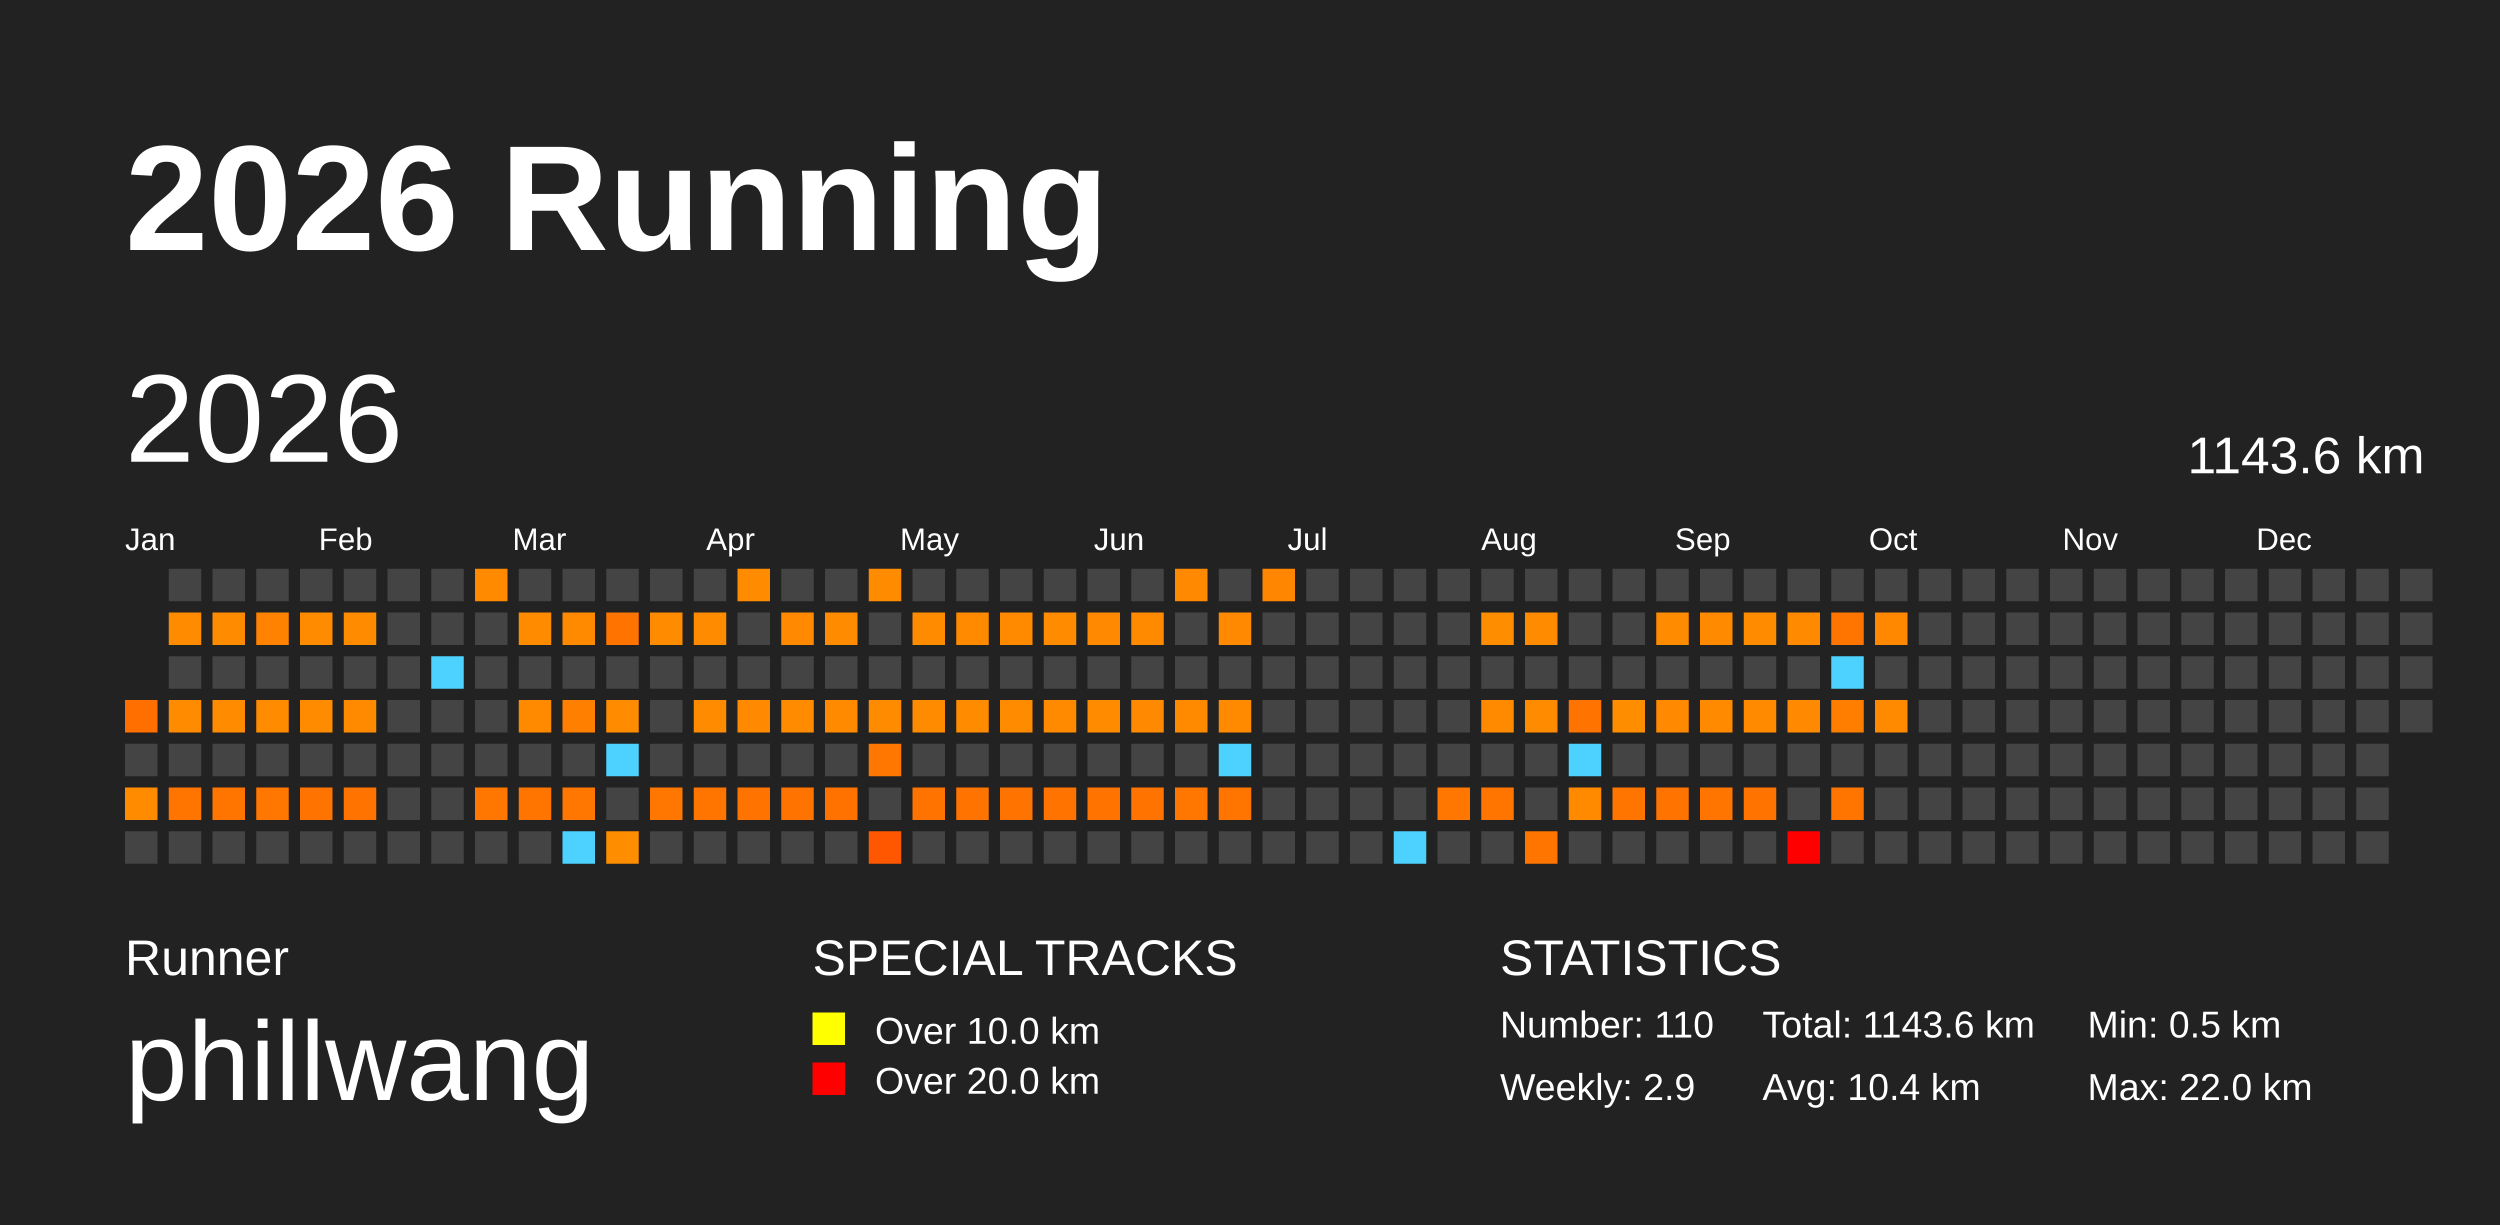
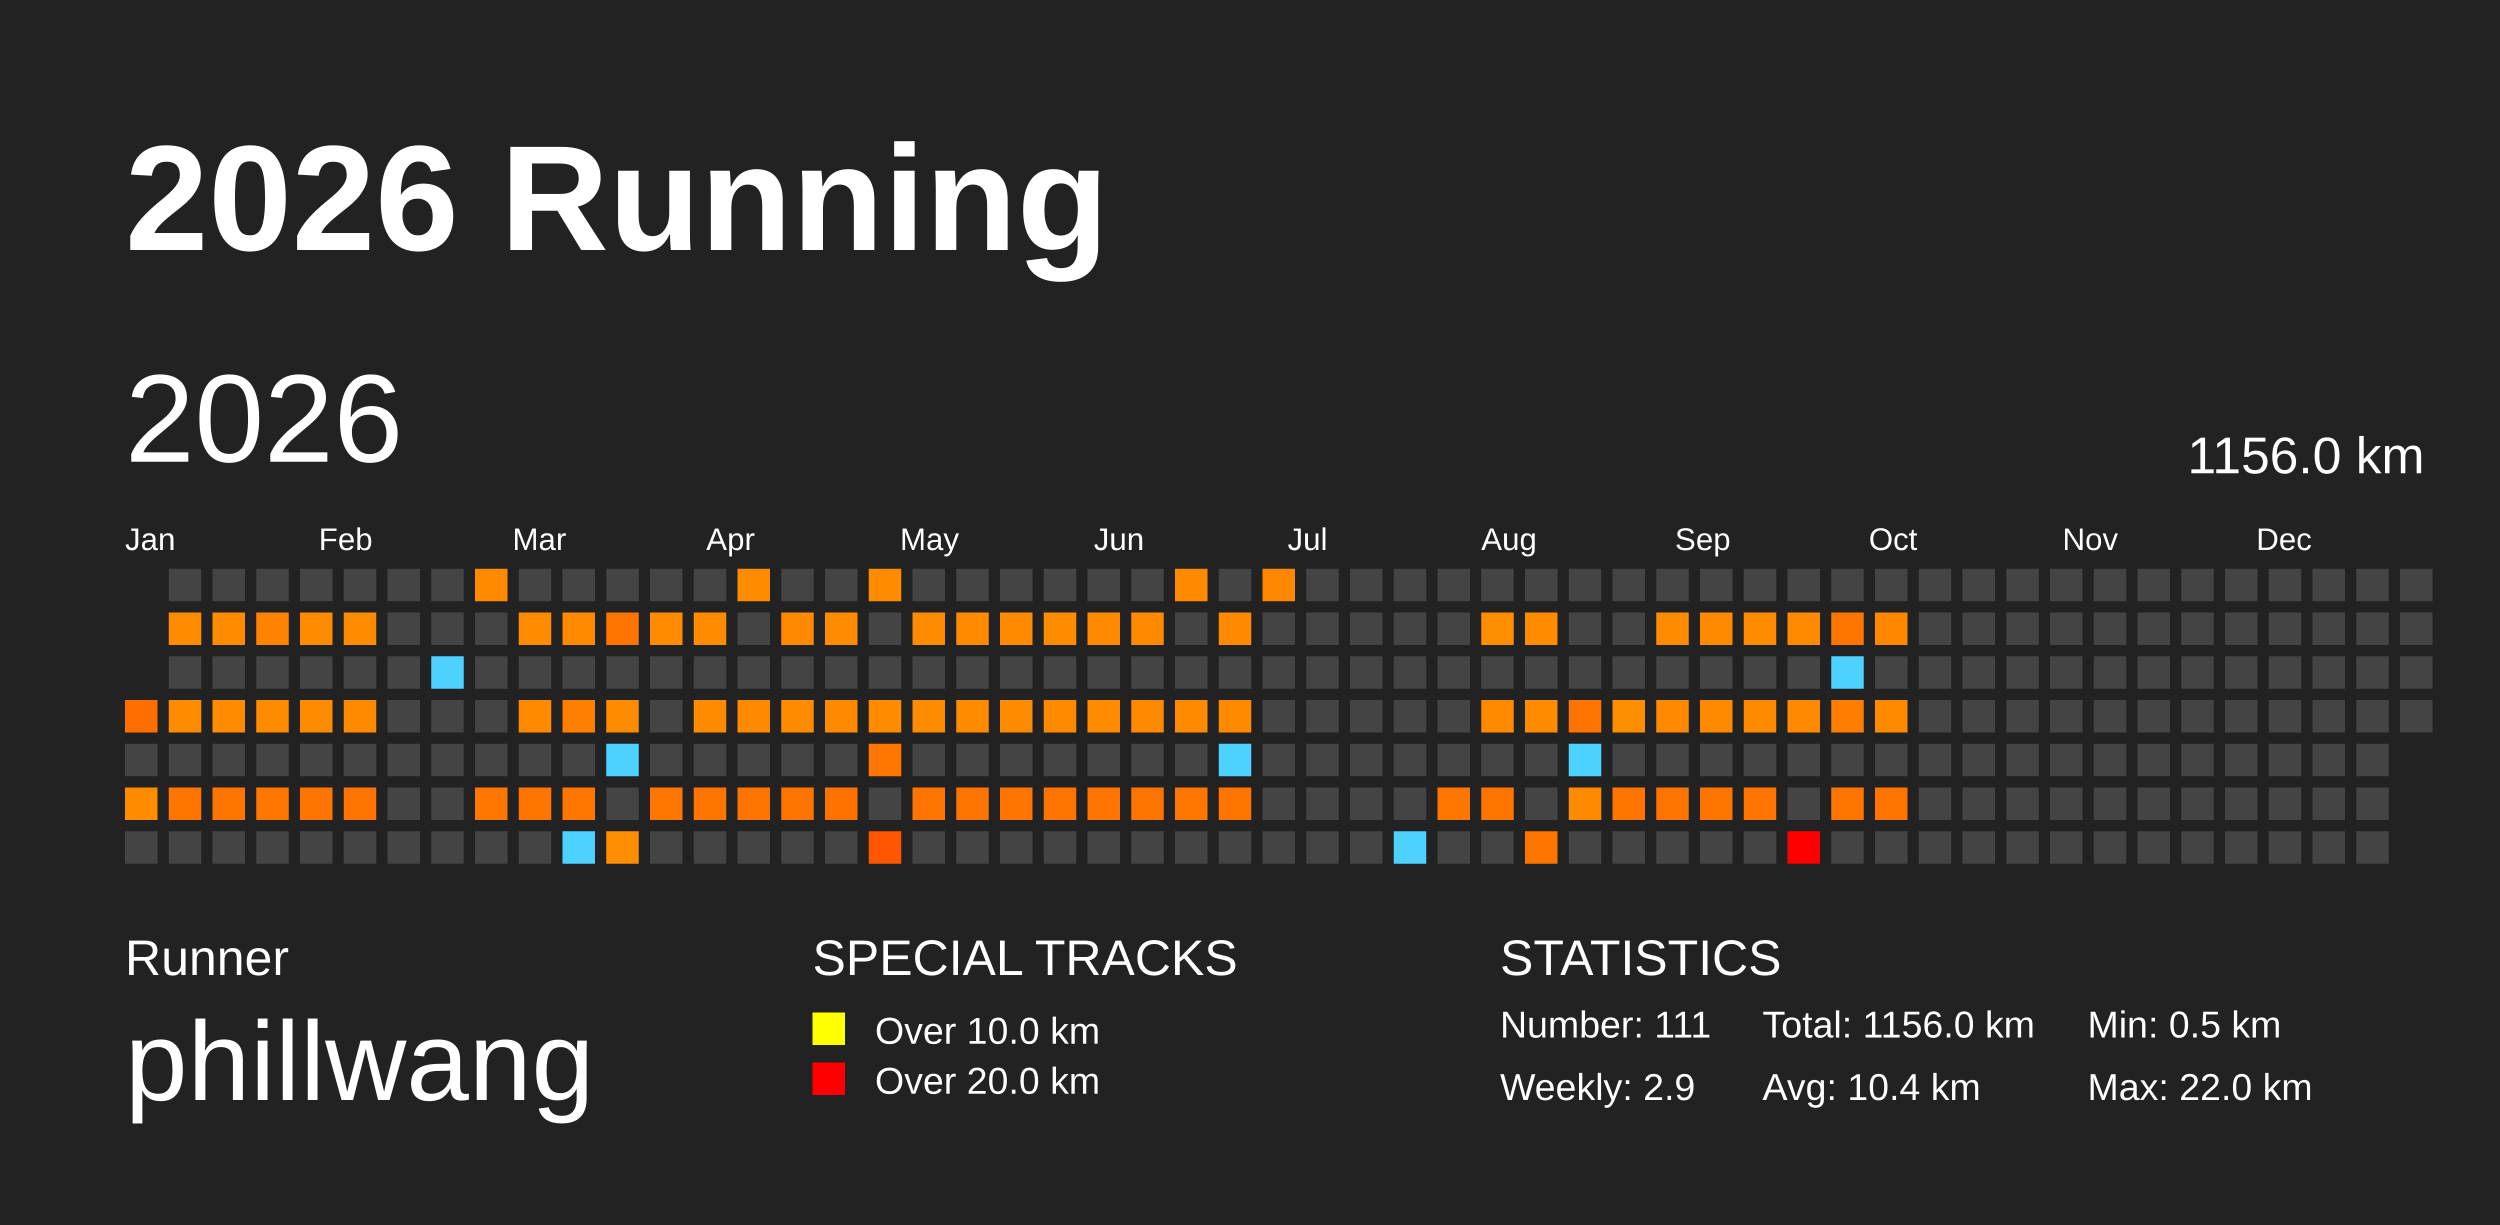
<svg xmlns="http://www.w3.org/2000/svg" baseProfile="full" height="98mm" version="1.1" viewBox="0,0,200,98" width="200mm">
  <defs>
    <pattern height="2" id="indoor-stripe" patternUnits="userSpaceOnUse" width="2">
      <line stroke="white" stroke-opacity="0.45" stroke-width="0.5" x1="0" x2="2" y1="2" y2="0" />
    </pattern>
  </defs>
  <rect fill="#222222" height="98" width="200" x="0" y="0" />
  <text fill="#FFFFFF" style="font-size:12px; font-family:Arial; font-weight:bold;" x="10" y="20">2026 Running</text>
  <text fill="#FFFFFF" style="font-size:4px; font-family:Arial" x="10" y="78">Runner</text>
  <text fill="#FFFFFF" style="font-size:9px; font-family:Arial" x="10" y="88">phillwang</text>
  <text fill="#FFFFFF" style="font-size:4px; font-family:Arial" x="65" y="78">SPECIAL TRACKS</text>
  <rect fill="yellow" height="2.6" width="2.6" x="65" y="81" />
  <text fill="#FFFFFF" style="font-size:3px; font-family:Arial" x="70" y="83.5">Over 10.0 km</text>
  <rect fill="red" height="2.6" width="2.6" x="65" y="85" />
  <text fill="#FFFFFF" style="font-size:3px; font-family:Arial" x="70" y="87.5">Over 20.0 km</text>
  <text fill="#FFFFFF" style="font-size:4px; font-family:Arial" x="120" y="78">STATISTICS</text>
-   <text fill="#FFFFFF" style="font-size:3px; font-family:Arial" x="120" y="83">Number: 110</text>
+   <text fill="#FFFFFF" style="font-size:3px; font-family:Arial" x="120" y="83">Number: 111</text>
  <text fill="#FFFFFF" style="font-size:3px; font-family:Arial" x="120" y="88">Weekly: 2.9</text>
-   <text fill="#FFFFFF" style="font-size:3px; font-family:Arial" x="141" y="83">Total: 1143.6 km</text>
+   <text fill="#FFFFFF" style="font-size:3px; font-family:Arial" x="141" y="83">Total: 1156.0 km</text>
  <text fill="#FFFFFF" style="font-size:3px; font-family:Arial" x="141" y="88">Avg: 10.4 km</text>
  <text fill="#FFFFFF" style="font-size:3px; font-family:Arial" x="167" y="83">Min: 0.5 km</text>
  <text fill="#FFFFFF" style="font-size:3px; font-family:Arial" x="167" y="88">Max: 22.0 km</text>
  <text dominant-baseline="hanging" fill="#FFFFFF" style="font-size:10.0px; font-family:Arial;" x="10" y="30">2026</text>
-   <text dominant-baseline="hanging" fill="#FFFFFF" style="font-size:4.125px; font-family:Arial;" x="175" y="35">1143.6 km</text>
+   <text dominant-baseline="hanging" fill="#FFFFFF" style="font-size:4.125px; font-family:Arial;" x="175" y="35">1156.0 km</text>
  <text fill="#FFFFFF" style="font-size:2.5px; font-family:Arial" x="10.0" y="44">Jan</text>
  <text fill="#FFFFFF" style="font-size:2.5px; font-family:Arial" x="25.5" y="44">Feb</text>
  <text fill="#FFFFFF" style="font-size:2.5px; font-family:Arial" x="41.0" y="44">Mar</text>
  <text fill="#FFFFFF" style="font-size:2.5px; font-family:Arial" x="56.5" y="44">Apr</text>
  <text fill="#FFFFFF" style="font-size:2.5px; font-family:Arial" x="72.0" y="44">May</text>
  <text fill="#FFFFFF" style="font-size:2.5px; font-family:Arial" x="87.5" y="44">Jun</text>
  <text fill="#FFFFFF" style="font-size:2.5px; font-family:Arial" x="103.0" y="44">Jul</text>
  <text fill="#FFFFFF" style="font-size:2.5px; font-family:Arial" x="118.5" y="44">Aug</text>
  <text fill="#FFFFFF" style="font-size:2.5px; font-family:Arial" x="134.0" y="44">Sep</text>
  <text fill="#FFFFFF" style="font-size:2.5px; font-family:Arial" x="149.5" y="44">Oct</text>
  <text fill="#FFFFFF" style="font-size:2.5px; font-family:Arial" x="165.0" y="44">Nov</text>
  <text fill="#FFFFFF" style="font-size:2.5px; font-family:Arial" x="180.5" y="44">Dec</text>
  <rect fill="#ff6f00" height="2.6" width="2.6" x="10.0" y="56.0" />
  <rect fill="#444444" height="2.6" width="2.6" x="10.0" y="59.5" />
  <rect fill="#ff8b00" height="2.6" width="2.6" x="10.0" y="63.0" />
  <rect fill="#444444" height="2.6" width="2.6" x="10.0" y="66.5" />
  <rect fill="#444444" height="2.6" width="2.6" x="13.5" y="45.5" />
  <rect fill="#ff8b00" height="2.6" width="2.6" x="13.5" y="49.0" />
  <rect fill="#444444" height="2.6" width="2.6" x="13.5" y="52.5" />
  <rect fill="#ff8b00" height="2.6" width="2.6" x="13.5" y="56.0" />
  <rect fill="#444444" height="2.6" width="2.6" x="13.5" y="59.5" />
  <rect fill="#ff7500" height="2.6" width="2.6" x="13.5" y="63.0" />
  <rect fill="#444444" height="2.6" width="2.6" x="13.5" y="66.5" />
  <rect fill="#444444" height="2.6" width="2.6" x="17.0" y="45.5" />
  <rect fill="#ff8b00" height="2.6" width="2.6" x="17.0" y="49.0" />
  <rect fill="#444444" height="2.6" width="2.6" x="17.0" y="52.5" />
  <rect fill="#ff8c00" height="2.6" width="2.6" x="17.0" y="56.0" />
  <rect fill="#444444" height="2.6" width="2.6" x="17.0" y="59.5" />
  <rect fill="#ff7500" height="2.6" width="2.6" x="17.0" y="63.0" />
  <rect fill="#444444" height="2.6" width="2.6" x="17.0" y="66.5" />
  <rect fill="#444444" height="2.6" width="2.6" x="20.5" y="45.5" />
  <rect fill="#ff8300" height="2.6" width="2.6" x="20.5" y="49.0" />
  <rect fill="#444444" height="2.6" width="2.6" x="20.5" y="52.5" />
  <rect fill="#ff8b00" height="2.6" width="2.6" x="20.5" y="56.0" />
  <rect fill="#444444" height="2.6" width="2.6" x="20.5" y="59.5" />
  <rect fill="#ff7600" height="2.6" width="2.6" x="20.5" y="63.0" />
  <rect fill="#444444" height="2.6" width="2.6" x="20.5" y="66.5" />
  <rect fill="#444444" height="2.6" width="2.6" x="24.0" y="45.5" />
  <rect fill="#ff8c00" height="2.6" width="2.6" x="24.0" y="49.0" />
  <rect fill="#444444" height="2.6" width="2.6" x="24.0" y="52.5" />
  <rect fill="#ff8b00" height="2.6" width="2.6" x="24.0" y="56.0" />
  <rect fill="#444444" height="2.6" width="2.6" x="24.0" y="59.5" />
  <rect fill="#ff7400" height="2.6" width="2.6" x="24.0" y="63.0" />
  <rect fill="#444444" height="2.6" width="2.6" x="24.0" y="66.5" />
  <rect fill="#444444" height="2.6" width="2.6" x="27.5" y="45.5" />
  <rect fill="#ff8b00" height="2.6" width="2.6" x="27.5" y="49.0" />
  <rect fill="#444444" height="2.6" width="2.6" x="27.5" y="52.5" />
  <rect fill="#ff8a00" height="2.6" width="2.6" x="27.5" y="56.0" />
  <rect fill="#444444" height="2.6" width="2.6" x="27.5" y="59.5" />
  <rect fill="#ff7400" height="2.6" width="2.6" x="27.5" y="63.0" />
  <rect fill="#444444" height="2.6" width="2.6" x="27.5" y="66.5" />
  <rect fill="#444444" height="2.6" width="2.6" x="31.0" y="45.5" />
  <rect fill="#444444" height="2.6" width="2.6" x="31.0" y="49.0" />
  <rect fill="#444444" height="2.6" width="2.6" x="31.0" y="52.5" />
  <rect fill="#444444" height="2.6" width="2.6" x="31.0" y="56.0" />
  <rect fill="#444444" height="2.6" width="2.6" x="31.0" y="59.5" />
  <rect fill="#444444" height="2.6" width="2.6" x="31.0" y="63.0" />
  <rect fill="#444444" height="2.6" width="2.6" x="31.0" y="66.5" />
  <rect fill="#444444" height="2.6" width="2.6" x="34.5" y="45.5" />
  <rect fill="#444444" height="2.6" width="2.6" x="34.5" y="49.0" />
  <rect fill="#4dd2ff" height="2.6" width="2.6" x="34.5" y="52.5" />
  <rect fill="#444444" height="2.6" width="2.6" x="34.5" y="56.0" />
  <rect fill="#444444" height="2.6" width="2.6" x="34.5" y="59.5" />
  <rect fill="#444444" height="2.6" width="2.6" x="34.5" y="63.0" />
  <rect fill="#444444" height="2.6" width="2.6" x="34.5" y="66.5" />
  <rect fill="#ff8a00" height="2.6" width="2.6" x="38.0" y="45.5" />
  <rect fill="#444444" height="2.6" width="2.6" x="38.0" y="49.0" />
  <rect fill="#444444" height="2.6" width="2.6" x="38.0" y="52.5" />
  <rect fill="#444444" height="2.6" width="2.6" x="38.0" y="56.0" />
  <rect fill="#444444" height="2.6" width="2.6" x="38.0" y="59.5" />
  <rect fill="#ff7600" height="2.6" width="2.6" x="38.0" y="63.0" />
  <rect fill="#444444" height="2.6" width="2.6" x="38.0" y="66.5" />
  <rect fill="#444444" height="2.6" width="2.6" x="41.5" y="45.5" />
  <rect fill="#ff8b00" height="2.6" width="2.6" x="41.5" y="49.0" />
  <rect fill="#444444" height="2.6" width="2.6" x="41.5" y="52.5" />
  <rect fill="#ff8a00" height="2.6" width="2.6" x="41.5" y="56.0" />
  <rect fill="#444444" height="2.6" width="2.6" x="41.5" y="59.5" />
  <rect fill="#ff7500" height="2.6" width="2.6" x="41.5" y="63.0" />
  <rect fill="#444444" height="2.6" width="2.6" x="41.5" y="66.5" />
  <rect fill="#444444" height="2.6" width="2.6" x="45.0" y="45.5" />
  <rect fill="#ff8a00" height="2.6" width="2.6" x="45.0" y="49.0" />
  <rect fill="#444444" height="2.6" width="2.6" x="45.0" y="52.5" />
  <rect fill="#ff7f00" height="2.6" width="2.6" x="45.0" y="56.0" />
  <rect fill="#444444" height="2.6" width="2.6" x="45.0" y="59.5" />
  <rect fill="#ff7600" height="2.6" width="2.6" x="45.0" y="63.0" />
  <rect fill="#4dd2ff" height="2.6" width="2.6" x="45.0" y="66.5" />
  <rect fill="#444444" height="2.6" width="2.6" x="48.5" y="45.5" />
  <rect fill="#ff7400" height="2.6" width="2.6" x="48.5" y="49.0" />
  <rect fill="#444444" height="2.6" width="2.6" x="48.5" y="52.5" />
  <rect fill="#ff8c00" height="2.6" width="2.6" x="48.5" y="56.0" />
  <rect fill="#4dd2ff" height="2.6" width="2.6" x="48.5" y="59.5" />
  <rect fill="#444444" height="2.6" width="2.6" x="48.5" y="63.0" />
  <rect fill="#ff8d00" height="2.6" width="2.6" x="48.5" y="66.5" />
  <rect fill="#444444" height="2.6" width="2.6" x="52.0" y="45.5" />
  <rect fill="#ff8c00" height="2.6" width="2.6" x="52.0" y="49.0" />
  <rect fill="#444444" height="2.6" width="2.6" x="52.0" y="52.5" />
  <rect fill="#444444" height="2.6" width="2.6" x="52.0" y="56.0" />
  <rect fill="#444444" height="2.6" width="2.6" x="52.0" y="59.5" />
  <rect fill="#ff7600" height="2.6" width="2.6" x="52.0" y="63.0" />
  <rect fill="#444444" height="2.6" width="2.6" x="52.0" y="66.5" />
  <rect fill="#444444" height="2.6" width="2.6" x="55.5" y="45.5" />
  <rect fill="#ff8b00" height="2.6" width="2.6" x="55.5" y="49.0" />
  <rect fill="#444444" height="2.6" width="2.6" x="55.5" y="52.5" />
  <rect fill="#ff8c00" height="2.6" width="2.6" x="55.5" y="56.0" />
  <rect fill="#444444" height="2.6" width="2.6" x="55.5" y="59.5" />
  <rect fill="#ff7500" height="2.6" width="2.6" x="55.5" y="63.0" />
  <rect fill="#444444" height="2.6" width="2.6" x="55.5" y="66.5" />
  <rect fill="#ff8b00" height="2.6" width="2.6" x="59.0" y="45.5" />
  <rect fill="#444444" height="2.6" width="2.6" x="59.0" y="49.0" />
  <rect fill="#444444" height="2.6" width="2.6" x="59.0" y="52.5" />
  <rect fill="#ff8900" height="2.6" width="2.6" x="59.0" y="56.0" />
  <rect fill="#444444" height="2.6" width="2.6" x="59.0" y="59.5" />
  <rect fill="#ff7400" height="2.6" width="2.6" x="59.0" y="63.0" />
  <rect fill="#444444" height="2.6" width="2.6" x="59.0" y="66.5" />
  <rect fill="#444444" height="2.6" width="2.6" x="62.5" y="45.5" />
  <rect fill="#ff8900" height="2.6" width="2.6" x="62.5" y="49.0" />
  <rect fill="#444444" height="2.6" width="2.6" x="62.5" y="52.5" />
  <rect fill="#ff8c00" height="2.6" width="2.6" x="62.5" y="56.0" />
  <rect fill="#444444" height="2.6" width="2.6" x="62.5" y="59.5" />
  <rect fill="#ff7400" height="2.6" width="2.6" x="62.5" y="63.0" />
  <rect fill="#444444" height="2.6" width="2.6" x="62.5" y="66.5" />
  <rect fill="#444444" height="2.6" width="2.6" x="66.0" y="45.5" />
  <rect fill="#ff8b00" height="2.6" width="2.6" x="66.0" y="49.0" />
  <rect fill="#444444" height="2.6" width="2.6" x="66.0" y="52.5" />
  <rect fill="#ff8a00" height="2.6" width="2.6" x="66.0" y="56.0" />
  <rect fill="#444444" height="2.6" width="2.6" x="66.0" y="59.5" />
  <rect fill="#ff7200" height="2.6" width="2.6" x="66.0" y="63.0" />
  <rect fill="#444444" height="2.6" width="2.6" x="66.0" y="66.5" />
  <rect fill="#ff8b00" height="2.6" width="2.6" x="69.5" y="45.5" />
  <rect fill="#444444" height="2.6" width="2.6" x="69.5" y="49.0" />
  <rect fill="#444444" height="2.6" width="2.6" x="69.5" y="52.5" />
  <rect fill="#ff8b00" height="2.6" width="2.6" x="69.5" y="56.0" />
  <rect fill="#ff7600" height="2.6" width="2.6" x="69.5" y="59.5" />
  <rect fill="#444444" height="2.6" width="2.6" x="69.5" y="63.0" />
  <rect fill="#ff5700" height="2.6" width="2.6" x="69.5" y="66.5" />
  <rect fill="#444444" height="2.6" width="2.6" x="73.0" y="45.5" />
  <rect fill="#ff8c00" height="2.6" width="2.6" x="73.0" y="49.0" />
  <rect fill="#444444" height="2.6" width="2.6" x="73.0" y="52.5" />
  <rect fill="#ff8c00" height="2.6" width="2.6" x="73.0" y="56.0" />
  <rect fill="#444444" height="2.6" width="2.6" x="73.0" y="59.5" />
  <rect fill="#ff7400" height="2.6" width="2.6" x="73.0" y="63.0" />
  <rect fill="#444444" height="2.6" width="2.6" x="73.0" y="66.5" />
  <rect fill="#444444" height="2.6" width="2.6" x="76.5" y="45.5" />
  <rect fill="#ff8a00" height="2.6" width="2.6" x="76.5" y="49.0" />
  <rect fill="#444444" height="2.6" width="2.6" x="76.5" y="52.5" />
  <rect fill="#ff8c00" height="2.6" width="2.6" x="76.5" y="56.0" />
  <rect fill="#444444" height="2.6" width="2.6" x="76.5" y="59.5" />
  <rect fill="#ff7400" height="2.6" width="2.6" x="76.5" y="63.0" />
  <rect fill="#444444" height="2.6" width="2.6" x="76.5" y="66.5" />
  <rect fill="#444444" height="2.6" width="2.6" x="80.0" y="45.5" />
  <rect fill="#ff8a00" height="2.6" width="2.6" x="80.0" y="49.0" />
  <rect fill="#444444" height="2.6" width="2.6" x="80.0" y="52.5" />
  <rect fill="#ff8b00" height="2.6" width="2.6" x="80.0" y="56.0" />
  <rect fill="#444444" height="2.6" width="2.6" x="80.0" y="59.5" />
  <rect fill="#ff7300" height="2.6" width="2.6" x="80.0" y="63.0" />
  <rect fill="#444444" height="2.6" width="2.6" x="80.0" y="66.5" />
  <rect fill="#444444" height="2.6" width="2.6" x="83.5" y="45.5" />
  <rect fill="#ff8b00" height="2.6" width="2.6" x="83.5" y="49.0" />
  <rect fill="#444444" height="2.6" width="2.6" x="83.5" y="52.5" />
  <rect fill="#ff8a00" height="2.6" width="2.6" x="83.5" y="56.0" />
  <rect fill="#444444" height="2.6" width="2.6" x="83.5" y="59.5" />
  <rect fill="#ff7400" height="2.6" width="2.6" x="83.5" y="63.0" />
  <rect fill="#444444" height="2.6" width="2.6" x="83.5" y="66.5" />
  <rect fill="#444444" height="2.6" width="2.6" x="87.0" y="45.5" />
  <rect fill="#ff8900" height="2.6" width="2.6" x="87.0" y="49.0" />
  <rect fill="#444444" height="2.6" width="2.6" x="87.0" y="52.5" />
  <rect fill="#ff8b00" height="2.6" width="2.6" x="87.0" y="56.0" />
  <rect fill="#444444" height="2.6" width="2.6" x="87.0" y="59.5" />
  <rect fill="#ff7300" height="2.6" width="2.6" x="87.0" y="63.0" />
  <rect fill="#444444" height="2.6" width="2.6" x="87.0" y="66.5" />
  <rect fill="#444444" height="2.6" width="2.6" x="90.5" y="45.5" />
  <rect fill="#ff8a00" height="2.6" width="2.6" x="90.5" y="49.0" />
  <rect fill="#444444" height="2.6" width="2.6" x="90.5" y="52.5" />
  <rect fill="#ff8900" height="2.6" width="2.6" x="90.5" y="56.0" />
  <rect fill="#444444" height="2.6" width="2.6" x="90.5" y="59.5" />
  <rect fill="#ff7400" height="2.6" width="2.6" x="90.5" y="63.0" />
  <rect fill="#444444" height="2.6" width="2.6" x="90.5" y="66.5" />
  <rect fill="#ff8900" height="2.6" width="2.6" x="94.0" y="45.5" />
  <rect fill="#444444" height="2.6" width="2.6" x="94.0" y="49.0" />
  <rect fill="#444444" height="2.6" width="2.6" x="94.0" y="52.5" />
  <rect fill="#ff8a00" height="2.6" width="2.6" x="94.0" y="56.0" />
  <rect fill="#444444" height="2.6" width="2.6" x="94.0" y="59.5" />
  <rect fill="#ff7600" height="2.6" width="2.6" x="94.0" y="63.0" />
  <rect fill="#444444" height="2.6" width="2.6" x="94.0" y="66.5" />
  <rect fill="#444444" height="2.6" width="2.6" x="97.5" y="45.5" />
  <rect fill="#ff8900" height="2.6" width="2.6" x="97.5" y="49.0" />
  <rect fill="#444444" height="2.6" width="2.6" x="97.5" y="52.5" />
  <rect fill="#ff8a00" height="2.6" width="2.6" x="97.5" y="56.0" />
  <rect fill="#4dd2ff" height="2.6" width="2.6" x="97.5" y="59.5" />
  <rect fill="#ff7500" height="2.6" width="2.6" x="97.5" y="63.0" />
  <rect fill="#444444" height="2.6" width="2.6" x="97.5" y="66.5" />
  <rect fill="#ff8600" height="2.6" width="2.6" x="101.0" y="45.5" />
  <rect fill="#444444" height="2.6" width="2.6" x="101.0" y="49.0" />
  <rect fill="#444444" height="2.6" width="2.6" x="101.0" y="52.5" />
  <rect fill="#444444" height="2.6" width="2.6" x="101.0" y="56.0" />
  <rect fill="#444444" height="2.6" width="2.6" x="101.0" y="59.5" />
  <rect fill="#444444" height="2.6" width="2.6" x="101.0" y="63.0" />
  <rect fill="#444444" height="2.6" width="2.6" x="101.0" y="66.5" />
  <rect fill="#444444" height="2.6" width="2.6" x="104.5" y="45.5" />
  <rect fill="#444444" height="2.6" width="2.6" x="104.5" y="49.0" />
  <rect fill="#444444" height="2.6" width="2.6" x="104.5" y="52.5" />
  <rect fill="#444444" height="2.6" width="2.6" x="104.5" y="56.0" />
  <rect fill="#444444" height="2.6" width="2.6" x="104.5" y="59.5" />
  <rect fill="#444444" height="2.6" width="2.6" x="104.5" y="63.0" />
  <rect fill="#444444" height="2.6" width="2.6" x="104.5" y="66.5" />
  <rect fill="#444444" height="2.6" width="2.6" x="108.0" y="45.5" />
  <rect fill="#444444" height="2.6" width="2.6" x="108.0" y="49.0" />
  <rect fill="#444444" height="2.6" width="2.6" x="108.0" y="52.5" />
  <rect fill="#444444" height="2.6" width="2.6" x="108.0" y="56.0" />
  <rect fill="#444444" height="2.6" width="2.6" x="108.0" y="59.5" />
  <rect fill="#444444" height="2.6" width="2.6" x="108.0" y="63.0" />
  <rect fill="#444444" height="2.6" width="2.6" x="108.0" y="66.5" />
  <rect fill="#444444" height="2.6" width="2.6" x="111.5" y="45.5" />
  <rect fill="#444444" height="2.6" width="2.6" x="111.5" y="49.0" />
  <rect fill="#444444" height="2.6" width="2.6" x="111.5" y="52.5" />
  <rect fill="#444444" height="2.6" width="2.6" x="111.5" y="56.0" />
  <rect fill="#444444" height="2.6" width="2.6" x="111.5" y="59.5" />
  <rect fill="#444444" height="2.6" width="2.6" x="111.5" y="63.0" />
  <rect fill="#4dd2ff" height="2.6" width="2.6" x="111.5" y="66.5" />
  <rect fill="#444444" height="2.6" width="2.6" x="115.0" y="45.5" />
  <rect fill="#444444" height="2.6" width="2.6" x="115.0" y="49.0" />
  <rect fill="#444444" height="2.6" width="2.6" x="115.0" y="52.5" />
  <rect fill="#444444" height="2.6" width="2.6" x="115.0" y="56.0" />
  <rect fill="#444444" height="2.6" width="2.6" x="115.0" y="59.5" />
  <rect fill="#ff7600" height="2.6" width="2.6" x="115.0" y="63.0" />
  <rect fill="#444444" height="2.6" width="2.6" x="115.0" y="66.5" />
  <rect fill="#444444" height="2.6" width="2.6" x="118.5" y="45.5" />
  <rect fill="#ff8d00" height="2.6" width="2.6" x="118.5" y="49.0" />
  <rect fill="#444444" height="2.6" width="2.6" x="118.5" y="52.5" />
  <rect fill="#ff8a00" height="2.6" width="2.6" x="118.5" y="56.0" />
  <rect fill="#444444" height="2.6" width="2.6" x="118.5" y="59.5" />
  <rect fill="#ff7500" height="2.6" width="2.6" x="118.5" y="63.0" />
  <rect fill="#444444" height="2.6" width="2.6" x="118.5" y="66.5" />
  <rect fill="#444444" height="2.6" width="2.6" x="122.0" y="45.5" />
  <rect fill="#ff8b00" height="2.6" width="2.6" x="122.0" y="49.0" />
  <rect fill="#444444" height="2.6" width="2.6" x="122.0" y="52.5" />
  <rect fill="#ff8c00" height="2.6" width="2.6" x="122.0" y="56.0" />
  <rect fill="#444444" height="2.6" width="2.6" x="122.0" y="59.5" />
  <rect fill="#444444" height="2.6" width="2.6" x="122.0" y="63.0" />
  <rect fill="#ff7500" height="2.6" width="2.6" x="122.0" y="66.5" />
  <rect fill="#444444" height="2.6" width="2.6" x="125.5" y="45.5" />
  <rect fill="#444444" height="2.6" width="2.6" x="125.5" y="49.0" />
  <rect fill="#444444" height="2.6" width="2.6" x="125.5" y="52.5" />
  <rect fill="#ff7400" height="2.6" width="2.6" x="125.5" y="56.0" />
  <rect fill="#4dd2ff" height="2.6" width="2.6" x="125.5" y="59.5" />
  <rect fill="#ff8a00" height="2.6" width="2.6" x="125.5" y="63.0" />
  <rect fill="#444444" height="2.6" width="2.6" x="125.5" y="66.5" />
  <rect fill="#444444" height="2.6" width="2.6" x="129.0" y="45.5" />
  <rect fill="#444444" height="2.6" width="2.6" x="129.0" y="49.0" />
  <rect fill="#444444" height="2.6" width="2.6" x="129.0" y="52.5" />
  <rect fill="#ff8d00" height="2.6" width="2.6" x="129.0" y="56.0" />
  <rect fill="#444444" height="2.6" width="2.6" x="129.0" y="59.5" />
  <rect fill="#ff7500" height="2.6" width="2.6" x="129.0" y="63.0" />
  <rect fill="#444444" height="2.6" width="2.6" x="129.0" y="66.5" />
  <rect fill="#444444" height="2.6" width="2.6" x="132.5" y="45.5" />
  <rect fill="#ff8c00" height="2.6" width="2.6" x="132.5" y="49.0" />
  <rect fill="#444444" height="2.6" width="2.6" x="132.5" y="52.5" />
  <rect fill="#ff8900" height="2.6" width="2.6" x="132.5" y="56.0" />
  <rect fill="#444444" height="2.6" width="2.6" x="132.5" y="59.5" />
  <rect fill="#ff7300" height="2.6" width="2.6" x="132.5" y="63.0" />
  <rect fill="#444444" height="2.6" width="2.6" x="132.5" y="66.5" />
  <rect fill="#444444" height="2.6" width="2.6" x="136.0" y="45.5" />
  <rect fill="#ff8a00" height="2.6" width="2.6" x="136.0" y="49.0" />
  <rect fill="#444444" height="2.6" width="2.6" x="136.0" y="52.5" />
  <rect fill="#ff8a00" height="2.6" width="2.6" x="136.0" y="56.0" />
  <rect fill="#444444" height="2.6" width="2.6" x="136.0" y="59.5" />
  <rect fill="#ff7500" height="2.6" width="2.6" x="136.0" y="63.0" />
  <rect fill="#444444" height="2.6" width="2.6" x="136.0" y="66.5" />
  <rect fill="#444444" height="2.6" width="2.6" x="139.5" y="45.5" />
  <rect fill="#ff8b00" height="2.6" width="2.6" x="139.5" y="49.0" />
  <rect fill="#444444" height="2.6" width="2.6" x="139.5" y="52.5" />
  <rect fill="#ff8a00" height="2.6" width="2.6" x="139.5" y="56.0" />
  <rect fill="#444444" height="2.6" width="2.6" x="139.5" y="59.5" />
  <rect fill="#ff7400" height="2.6" width="2.6" x="139.5" y="63.0" />
  <rect fill="#444444" height="2.6" width="2.6" x="139.5" y="66.5" />
  <rect fill="#444444" height="2.6" width="2.6" x="143.0" y="45.5" />
  <rect fill="#ff8a00" height="2.6" width="2.6" x="143.0" y="49.0" />
  <rect fill="#444444" height="2.6" width="2.6" x="143.0" y="52.5" />
  <rect fill="#ff8900" height="2.6" width="2.6" x="143.0" y="56.0" />
  <rect fill="#444444" height="2.6" width="2.6" x="143.0" y="59.5" />
  <rect fill="#444444" height="2.6" width="2.6" x="143.0" y="63.0" />
  <rect fill="red" height="2.6" width="2.6" x="143.0" y="66.5" />
  <rect fill="#444444" height="2.6" width="2.6" x="146.5" y="45.5" />
  <rect fill="#ff7500" height="2.6" width="2.6" x="146.5" y="49.0" />
  <rect fill="#4dd2ff" height="2.6" width="2.6" x="146.5" y="52.5" />
  <rect fill="#ff7e00" height="2.6" width="2.6" x="146.5" y="56.0" />
  <rect fill="#444444" height="2.6" width="2.6" x="146.5" y="59.5" />
  <rect fill="#ff7500" height="2.6" width="2.6" x="146.5" y="63.0" />
  <rect fill="#444444" height="2.6" width="2.6" x="146.5" y="66.5" />
  <rect fill="#444444" height="2.6" width="2.6" x="150.0" y="45.5" />
  <rect fill="#ff8800" height="2.6" width="2.6" x="150.0" y="49.0" />
  <rect fill="#444444" height="2.6" width="2.6" x="150.0" y="52.5" />
  <rect fill="#ff8a00" height="2.6" width="2.6" x="150.0" y="56.0" />
  <rect fill="#444444" height="2.6" width="2.6" x="150.0" y="59.5" />
-   <rect fill="#444444" height="2.6" width="2.6" x="150.0" y="63.0" />
+   <rect fill="#ff7400" height="2.6" width="2.6" x="150.0" y="63.0" />
  <rect fill="#444444" height="2.6" width="2.6" x="150.0" y="66.5" />
  <rect fill="#444444" height="2.6" width="2.6" x="153.5" y="45.5" />
  <rect fill="#444444" height="2.6" width="2.6" x="153.5" y="49.0" />
  <rect fill="#444444" height="2.6" width="2.6" x="153.5" y="52.5" />
  <rect fill="#444444" height="2.6" width="2.6" x="153.5" y="56.0" />
  <rect fill="#444444" height="2.6" width="2.6" x="153.5" y="59.5" />
  <rect fill="#444444" height="2.6" width="2.6" x="153.5" y="63.0" />
  <rect fill="#444444" height="2.6" width="2.6" x="153.5" y="66.5" />
  <rect fill="#444444" height="2.6" width="2.6" x="157.0" y="45.5" />
  <rect fill="#444444" height="2.6" width="2.6" x="157.0" y="49.0" />
  <rect fill="#444444" height="2.6" width="2.6" x="157.0" y="52.5" />
  <rect fill="#444444" height="2.6" width="2.6" x="157.0" y="56.0" />
  <rect fill="#444444" height="2.6" width="2.6" x="157.0" y="59.5" />
  <rect fill="#444444" height="2.6" width="2.6" x="157.0" y="63.0" />
  <rect fill="#444444" height="2.6" width="2.6" x="157.0" y="66.5" />
  <rect fill="#444444" height="2.6" width="2.6" x="160.5" y="45.5" />
  <rect fill="#444444" height="2.6" width="2.6" x="160.5" y="49.0" />
  <rect fill="#444444" height="2.6" width="2.6" x="160.5" y="52.5" />
  <rect fill="#444444" height="2.6" width="2.6" x="160.5" y="56.0" />
  <rect fill="#444444" height="2.6" width="2.6" x="160.5" y="59.5" />
  <rect fill="#444444" height="2.6" width="2.6" x="160.5" y="63.0" />
  <rect fill="#444444" height="2.6" width="2.6" x="160.5" y="66.5" />
  <rect fill="#444444" height="2.6" width="2.6" x="164.0" y="45.5" />
  <rect fill="#444444" height="2.6" width="2.6" x="164.0" y="49.0" />
  <rect fill="#444444" height="2.6" width="2.6" x="164.0" y="52.5" />
  <rect fill="#444444" height="2.6" width="2.6" x="164.0" y="56.0" />
  <rect fill="#444444" height="2.6" width="2.6" x="164.0" y="59.5" />
  <rect fill="#444444" height="2.6" width="2.6" x="164.0" y="63.0" />
  <rect fill="#444444" height="2.6" width="2.6" x="164.0" y="66.5" />
  <rect fill="#444444" height="2.6" width="2.6" x="167.5" y="45.5" />
  <rect fill="#444444" height="2.6" width="2.6" x="167.5" y="49.0" />
  <rect fill="#444444" height="2.6" width="2.6" x="167.5" y="52.5" />
  <rect fill="#444444" height="2.6" width="2.6" x="167.5" y="56.0" />
  <rect fill="#444444" height="2.6" width="2.6" x="167.5" y="59.5" />
  <rect fill="#444444" height="2.6" width="2.6" x="167.5" y="63.0" />
  <rect fill="#444444" height="2.6" width="2.6" x="167.5" y="66.5" />
  <rect fill="#444444" height="2.6" width="2.6" x="171.0" y="45.5" />
  <rect fill="#444444" height="2.6" width="2.6" x="171.0" y="49.0" />
  <rect fill="#444444" height="2.6" width="2.6" x="171.0" y="52.5" />
  <rect fill="#444444" height="2.6" width="2.6" x="171.0" y="56.0" />
  <rect fill="#444444" height="2.6" width="2.6" x="171.0" y="59.5" />
  <rect fill="#444444" height="2.6" width="2.6" x="171.0" y="63.0" />
  <rect fill="#444444" height="2.6" width="2.6" x="171.0" y="66.5" />
  <rect fill="#444444" height="2.6" width="2.6" x="174.5" y="45.5" />
  <rect fill="#444444" height="2.6" width="2.6" x="174.5" y="49.0" />
  <rect fill="#444444" height="2.6" width="2.6" x="174.5" y="52.5" />
  <rect fill="#444444" height="2.6" width="2.6" x="174.5" y="56.0" />
  <rect fill="#444444" height="2.6" width="2.6" x="174.5" y="59.5" />
  <rect fill="#444444" height="2.6" width="2.6" x="174.5" y="63.0" />
  <rect fill="#444444" height="2.6" width="2.6" x="174.5" y="66.5" />
  <rect fill="#444444" height="2.6" width="2.6" x="178.0" y="45.5" />
  <rect fill="#444444" height="2.6" width="2.6" x="178.0" y="49.0" />
  <rect fill="#444444" height="2.6" width="2.6" x="178.0" y="52.5" />
  <rect fill="#444444" height="2.6" width="2.6" x="178.0" y="56.0" />
  <rect fill="#444444" height="2.6" width="2.6" x="178.0" y="59.5" />
  <rect fill="#444444" height="2.6" width="2.6" x="178.0" y="63.0" />
  <rect fill="#444444" height="2.6" width="2.6" x="178.0" y="66.5" />
  <rect fill="#444444" height="2.6" width="2.6" x="181.5" y="45.5" />
  <rect fill="#444444" height="2.6" width="2.6" x="181.5" y="49.0" />
  <rect fill="#444444" height="2.6" width="2.6" x="181.5" y="52.5" />
  <rect fill="#444444" height="2.6" width="2.6" x="181.5" y="56.0" />
  <rect fill="#444444" height="2.6" width="2.6" x="181.5" y="59.5" />
  <rect fill="#444444" height="2.6" width="2.6" x="181.5" y="63.0" />
  <rect fill="#444444" height="2.6" width="2.6" x="181.5" y="66.5" />
  <rect fill="#444444" height="2.6" width="2.6" x="185.0" y="45.5" />
  <rect fill="#444444" height="2.6" width="2.6" x="185.0" y="49.0" />
  <rect fill="#444444" height="2.6" width="2.6" x="185.0" y="52.5" />
  <rect fill="#444444" height="2.6" width="2.6" x="185.0" y="56.0" />
  <rect fill="#444444" height="2.6" width="2.6" x="185.0" y="59.5" />
  <rect fill="#444444" height="2.6" width="2.6" x="185.0" y="63.0" />
  <rect fill="#444444" height="2.6" width="2.6" x="185.0" y="66.5" />
  <rect fill="#444444" height="2.6" width="2.6" x="188.5" y="45.5" />
  <rect fill="#444444" height="2.6" width="2.6" x="188.5" y="49.0" />
  <rect fill="#444444" height="2.6" width="2.6" x="188.5" y="52.5" />
  <rect fill="#444444" height="2.6" width="2.6" x="188.5" y="56.0" />
  <rect fill="#444444" height="2.6" width="2.6" x="188.5" y="59.5" />
  <rect fill="#444444" height="2.6" width="2.6" x="188.5" y="63.0" />
  <rect fill="#444444" height="2.6" width="2.6" x="188.5" y="66.5" />
  <rect fill="#444444" height="2.6" width="2.6" x="192.0" y="45.5" />
  <rect fill="#444444" height="2.6" width="2.6" x="192.0" y="49.0" />
  <rect fill="#444444" height="2.6" width="2.6" x="192.0" y="52.5" />
  <rect fill="#444444" height="2.6" width="2.6" x="192.0" y="56.0" />
</svg>
